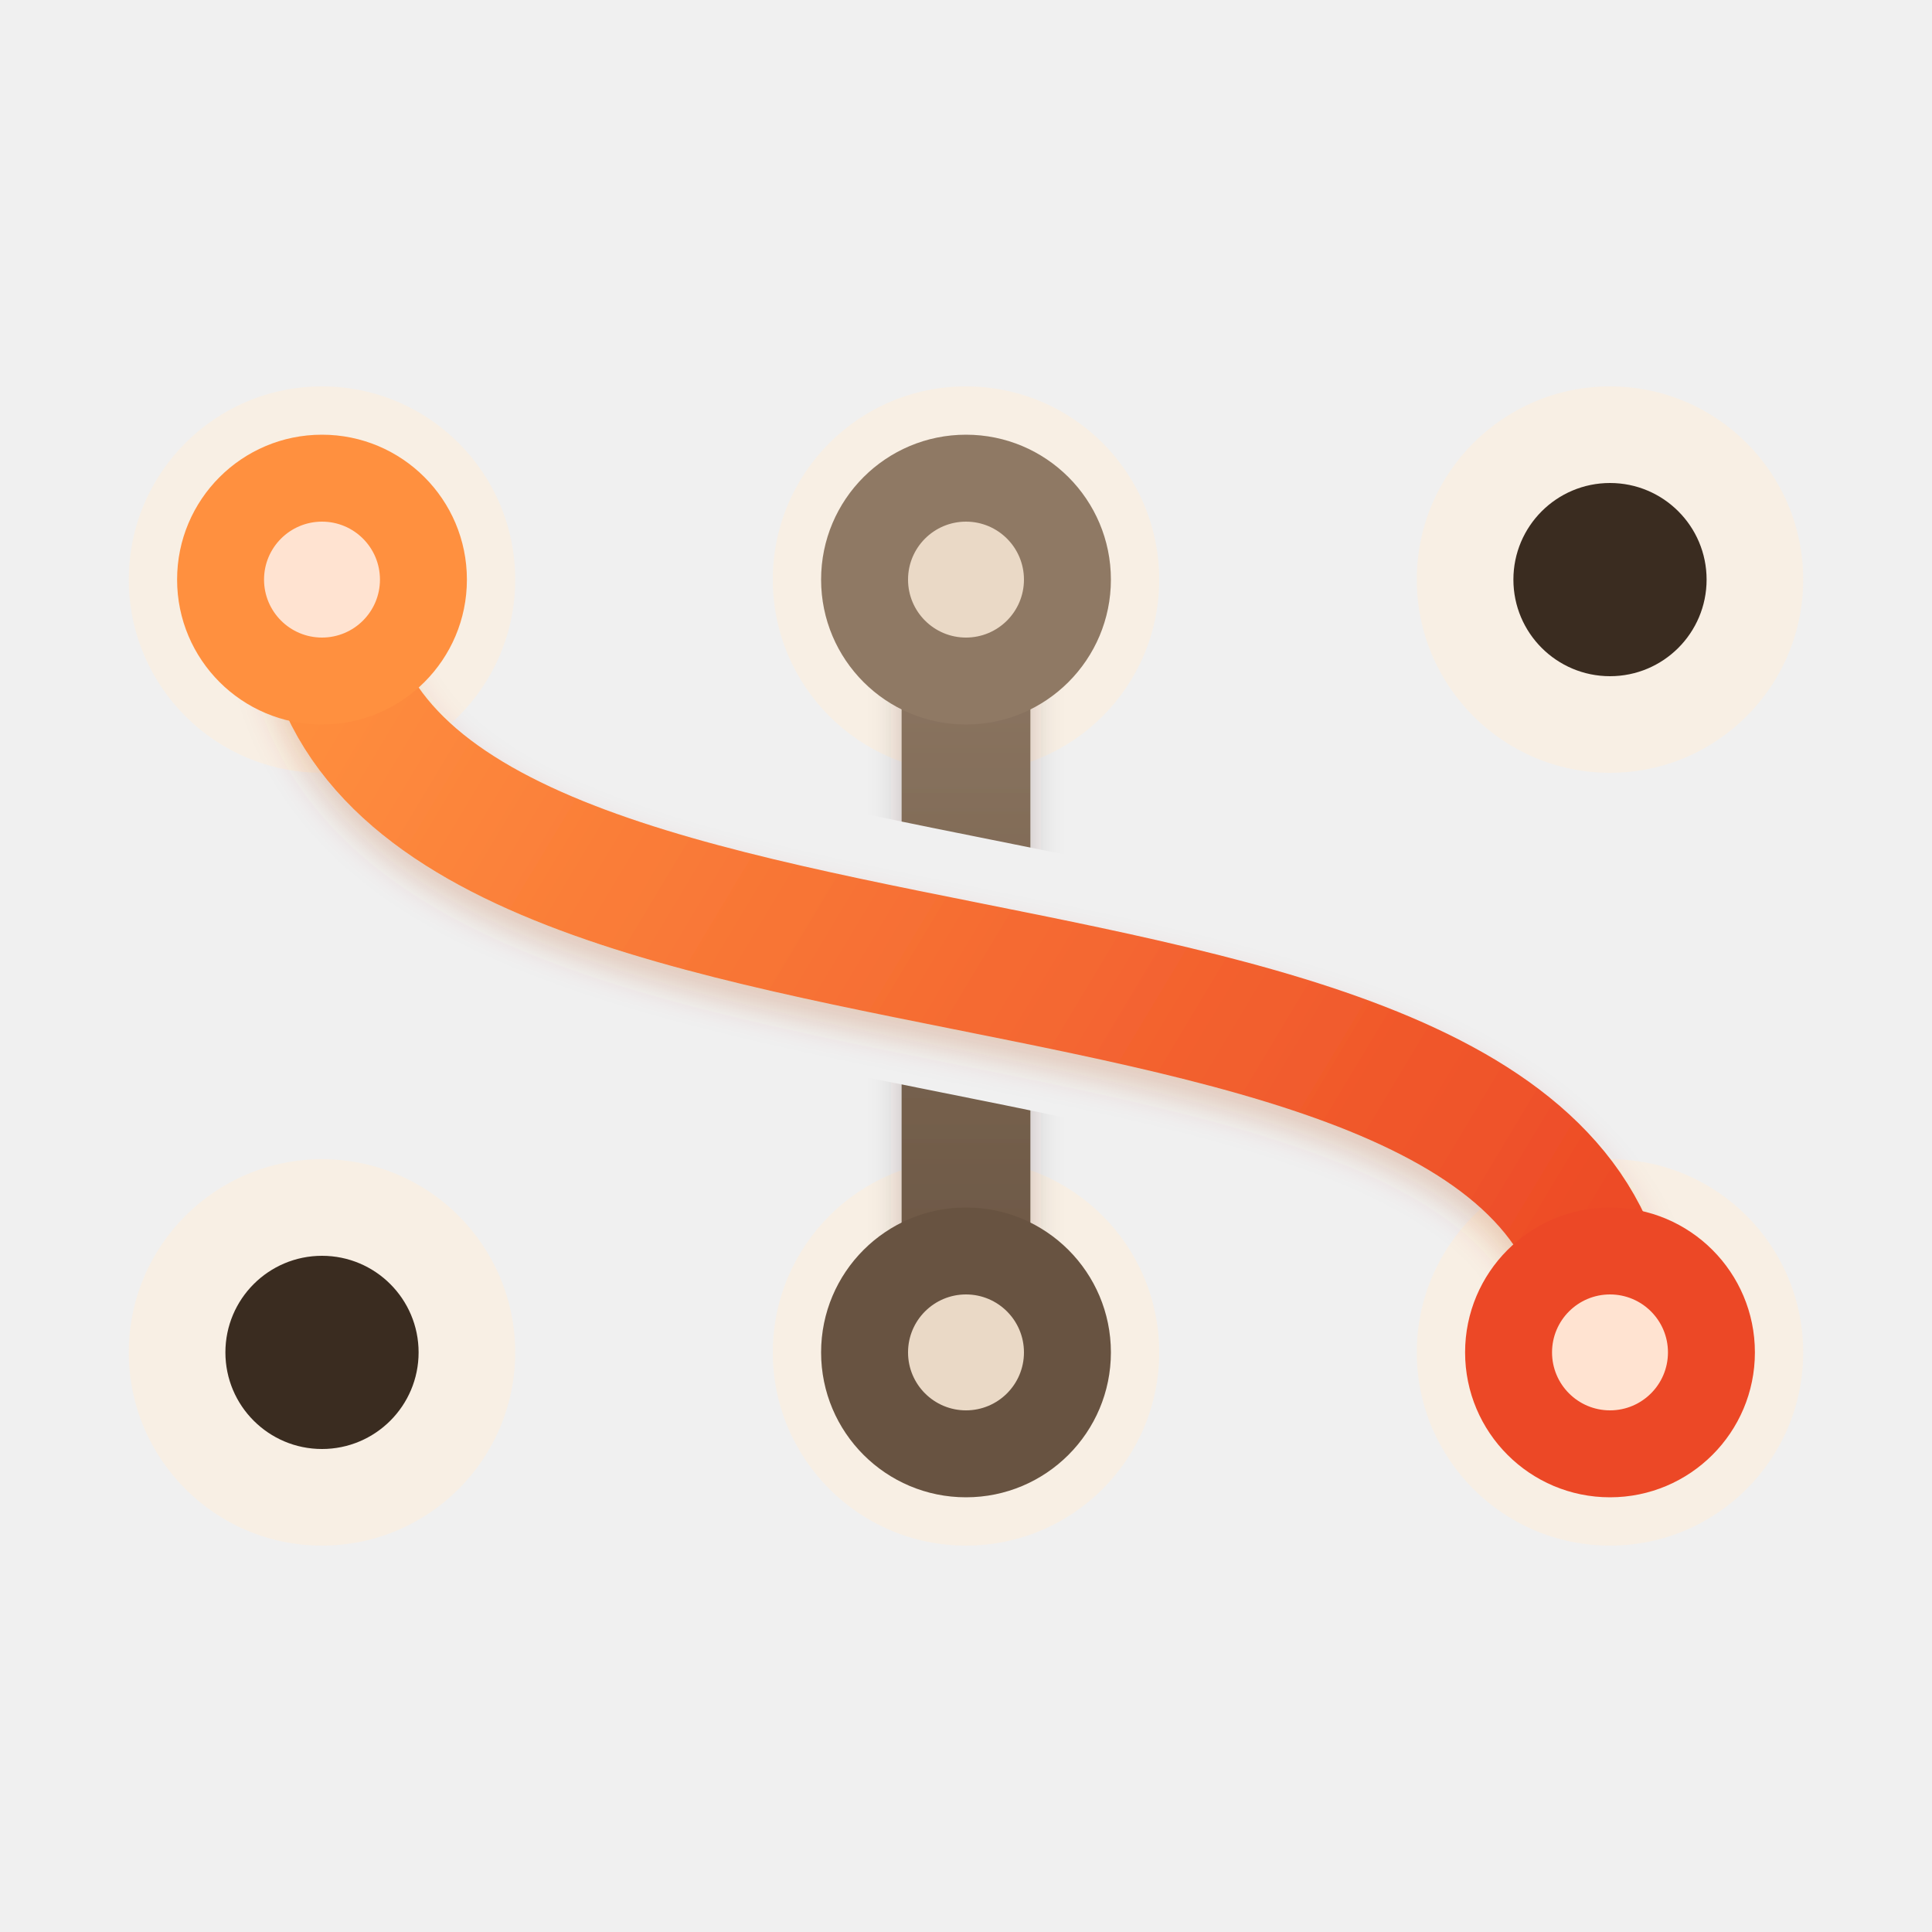
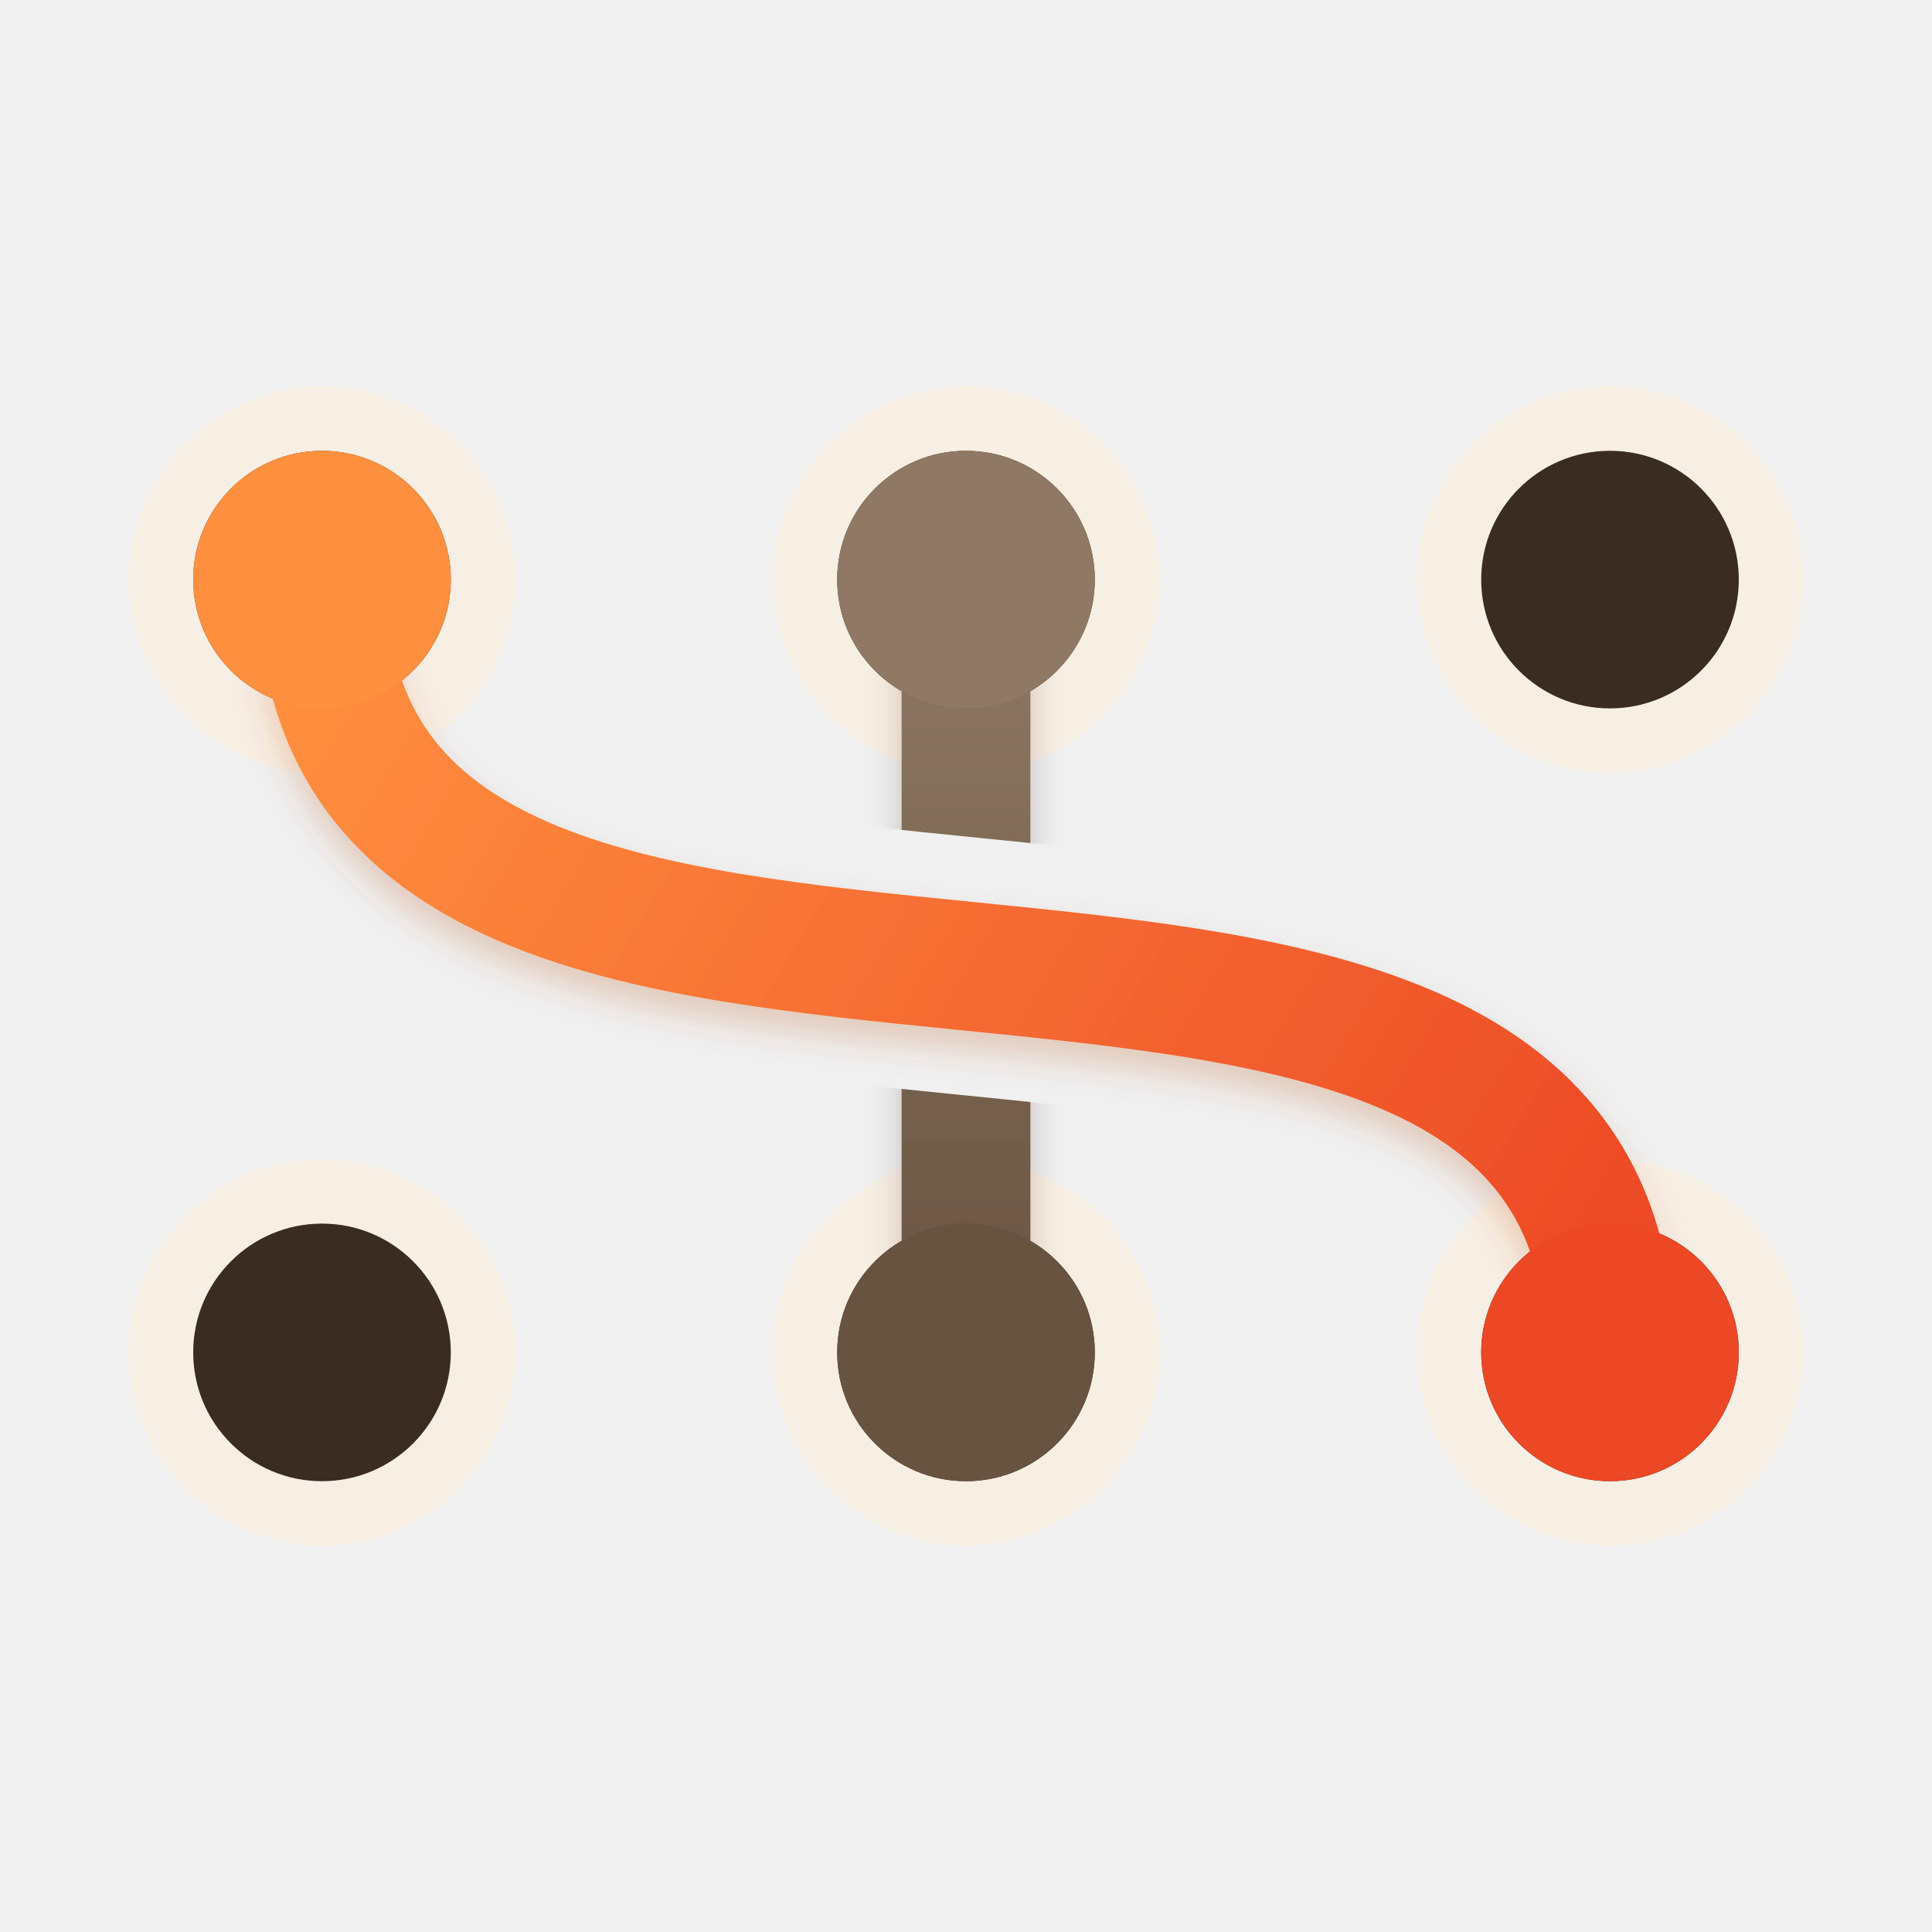
<svg xmlns="http://www.w3.org/2000/svg" width="512" height="512" viewBox="20 20 120 120">
  <defs>
    <linearGradient id="direct-gradient" gradientUnits="userSpaceOnUse" x1="80" y1="56" x2="80" y2="104">
      <stop offset="0" stop-color="#8f7964" />
      <stop offset="1" stop-color="#685341" />
    </linearGradient>
    <linearGradient id="vpn-gradient" gradientUnits="userSpaceOnUse" x1="40" y1="56" x2="120" y2="104">
      <stop offset="0" stop-color="#ff903f" />
      <stop offset="1" stop-color="#ec4826" />
    </linearGradient>
    <filter id="direct-shadow" filterUnits="userSpaceOnUse" x="0" y="0" width="160" height="160">
      <feDropShadow dx="0" dy="1.2" stdDeviation="1" flood-color="#3a2614" flood-opacity="0.22" />
    </filter>
    <filter id="vpn-shadow" filterUnits="userSpaceOnUse" x="0" y="0" width="160" height="160">
      <feDropShadow dx="0" dy="1.2" stdDeviation="1" flood-color="#b4410c" flood-opacity="0.22" />
    </filter>
    <mask id="vpn-gap" maskUnits="userSpaceOnUse" x="0" y="0" width="160" height="160">
      <rect width="160" height="160" fill="#ffffff" />
-       <path d="M40 56 C40 88 120 72 120 104" fill="none" stroke="#000000" stroke-width="16" stroke-linecap="round" />
+       <path d="M40 56 C40 96 120 64 120 104" fill="none" stroke="#000000" stroke-width="16" stroke-linecap="round" />
    </mask>
  </defs>
  <g id="artwork">
    <g id="jacks" fill="#f8efe4">
      <circle cx="40" cy="56" r="12" />
      <circle cx="80" cy="56" r="12" />
      <circle cx="120" cy="56" r="12" />
      <circle cx="40" cy="104" r="12" />
      <circle cx="80" cy="104" r="12" />
      <circle cx="120" cy="104" r="12" />
    </g>
    <g id="sockets" fill="#3a2c20">
-       <circle cx="40" cy="56" r="6" />
-       <circle cx="80" cy="56" r="6" />
-       <circle cx="120" cy="56" r="6" />
-       <circle cx="40" cy="104" r="6" />
-       <circle cx="80" cy="104" r="6" />
-       <circle cx="120" cy="104" r="6" />
+       <circle cx="40" cy="56" r="8" />
+       <circle cx="80" cy="56" r="8" />
+       <circle cx="120" cy="56" r="8" />
+       <circle cx="40" cy="104" r="8" />
+       <circle cx="80" cy="104" r="8" />
+       <circle cx="120" cy="104" r="8" />
    </g>
    <g id="cable-direct" mask="url(#vpn-gap)">
      <path d="M80 56 V104" fill="none" stroke="url(#direct-gradient)" stroke-width="8" stroke-linecap="round" filter="url(#direct-shadow)" />
-       <circle cx="80" cy="56" r="9" fill="#8f7964" />
-       <circle cx="80" cy="56" r="3.6" fill="#ead9c6" />
-       <circle cx="80" cy="104" r="9" fill="#685341" />
-       <circle cx="80" cy="104" r="3.6" fill="#ead9c6" />
+       <circle cx="80" cy="56" r="8" fill="#8f7964" />
+       <circle cx="80" cy="104" r="8" fill="#685341" />
    </g>
    <g id="cable-vpn">
-       <path d="M40 56 C40 88 120 72 120 104" fill="none" stroke="url(#vpn-gradient)" stroke-width="8" stroke-linecap="round" filter="url(#vpn-shadow)" />
-       <circle cx="40" cy="56" r="9" fill="#ff903f" />
-       <circle cx="40" cy="56" r="3.6" fill="#ffe3d1" />
-       <circle cx="120" cy="104" r="9" fill="#ec4826" />
-       <circle cx="120" cy="104" r="3.6" fill="#ffe3d1" />
+       <path d="M40 56 C40 96 120 64 120 104" fill="none" stroke="url(#vpn-gradient)" stroke-width="8" stroke-linecap="round" filter="url(#vpn-shadow)" />
+       <circle cx="40" cy="56" r="8" fill="#ff903f" />
+       <circle cx="120" cy="104" r="8" fill="#ec4826" />
    </g>
  </g>
</svg>
